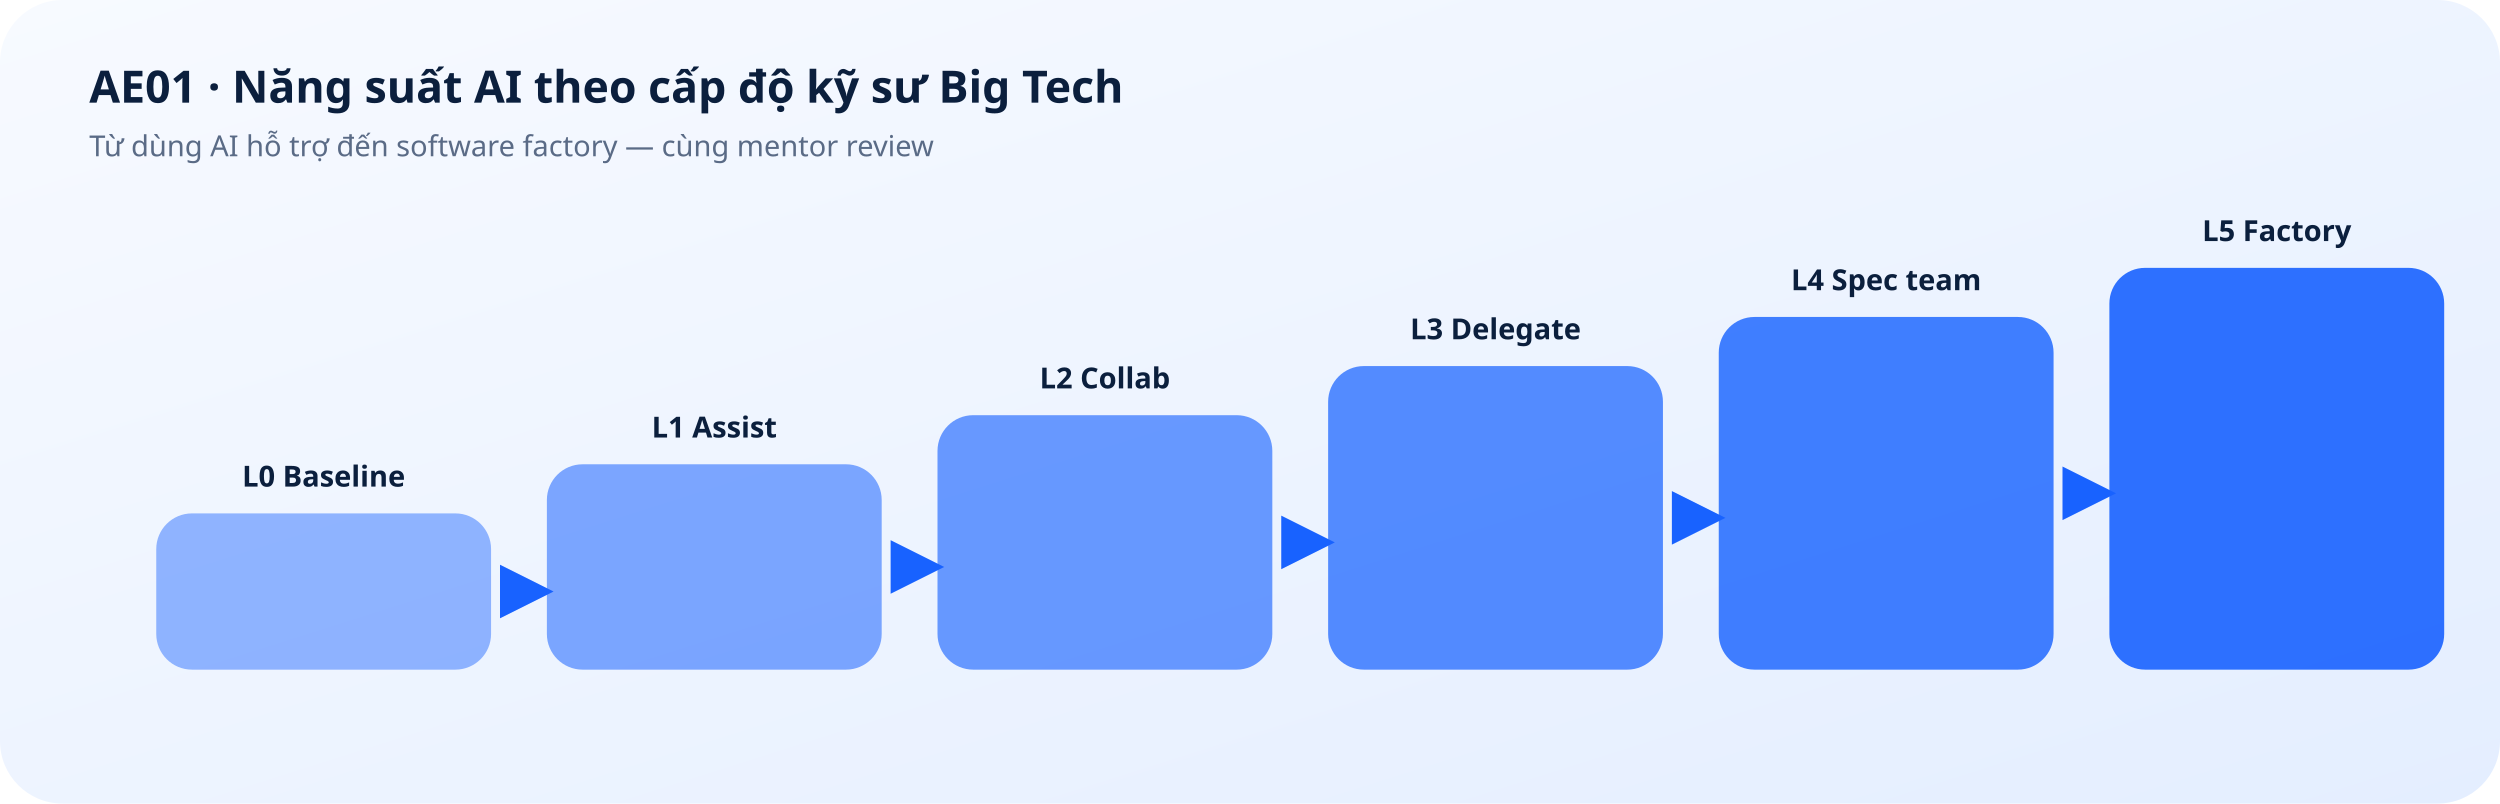
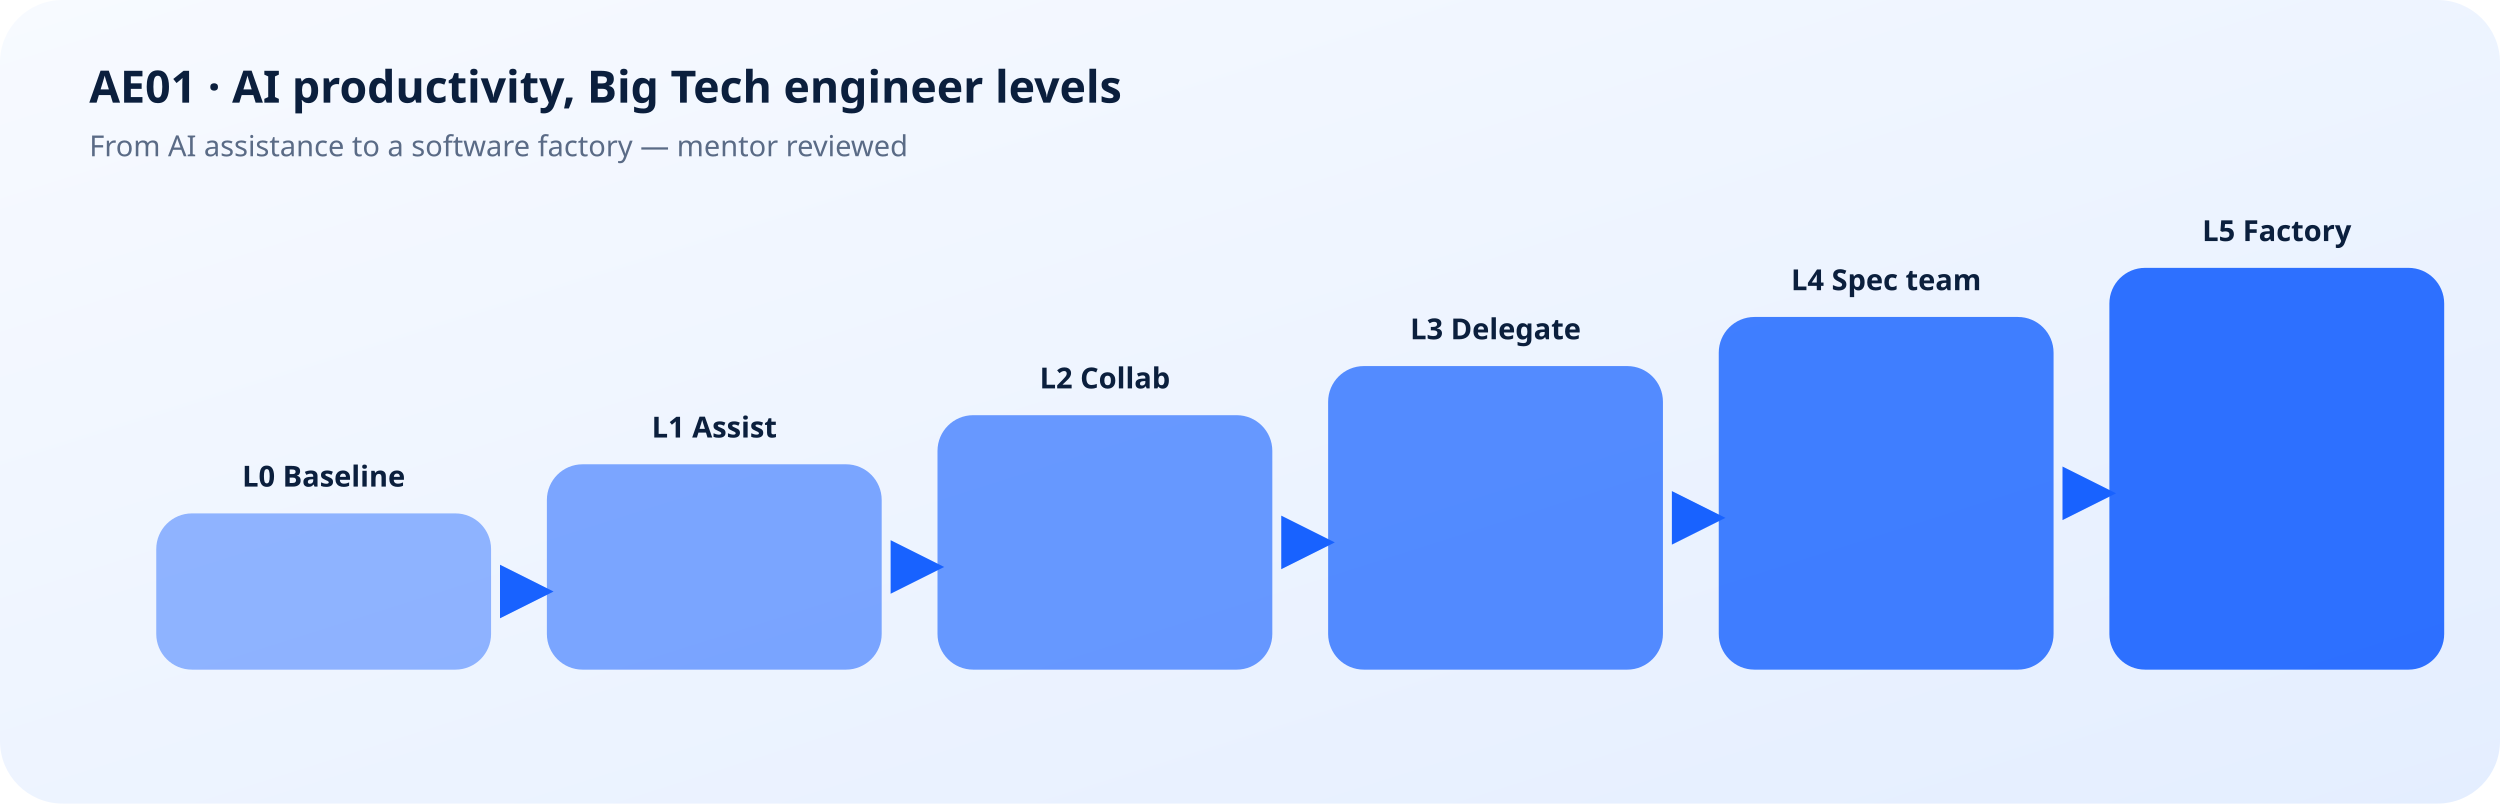
- <svg xmlns="http://www.w3.org/2000/svg" viewBox="0 0 1120 360" role="img" aria-label="Thang năng lực AE01 từ L0 đến L5">
+ <svg xmlns="http://www.w3.org/2000/svg" viewBox="0 0 1120 360" role="img" aria-label="AE01 capability ladder from L0 to L5">
  <defs>
    <linearGradient id="gline" x1="0" y1="0" x2="1" y2="0">
      <stop offset="0%" stop-color="#7AA4FF" />
      <stop offset="100%" stop-color="#1862FF" />
    </linearGradient>
    <linearGradient id="gcard" x1="0" y1="0" x2="1" y2="1">
      <stop offset="0%" stop-color="#F7FAFF" />
      <stop offset="100%" stop-color="#E4EEFF" />
    </linearGradient>
    <filter id="soft" x="-20%" y="-20%" width="140%" height="140%">
      <feDropShadow dx="0" dy="10" stdDeviation="12" flood-color="#0B1F3D" flood-opacity="0.08" />
    </filter>
  </defs>
  <rect width="1120" height="360" rx="28" fill="url(#gcard)" />
-   <text x="40" y="46" font-family="Sora, Be Vietnam Pro, ui-sans-serif, system-ui, sans-serif" font-size="20" font-weight="700" fill="#0B1F3D">AE01 · Năng suất AI theo cấp độ kỹ sư Big Tech</text>
-   <text x="40" y="70" font-family="Sora, Be Vietnam Pro, ui-sans-serif, system-ui, sans-serif" font-size="13" fill="#5A6B86">Từ dùng AI hỗ trợ đến software factory — cùng mentor review</text>
+   <text x="40" y="46" font-family="Sora, Be Vietnam Pro, ui-sans-serif, system-ui, sans-serif" font-size="20" font-weight="700" fill="#0B1F3D">AE01 · AI productivity, Big Tech engineer levels</text>
+   <text x="40" y="70" font-family="Sora, Be Vietnam Pro, ui-sans-serif, system-ui, sans-serif" font-size="13" fill="#5A6B86">From AI assistance to a software factory — mentor reviewed</text>
  <rect x="70" y="230" width="150" height="70" rx="16" fill="#1862FF" opacity="0.45" />
  <text x="145" y="218" text-anchor="middle" font-family="Sora, Be Vietnam Pro, ui-sans-serif, system-ui, sans-serif" font-size="13" font-weight="700" fill="#0B1F3D">L0 Baseline</text>
  <path d="M228 265.0 l14 0" stroke="#1862FF" stroke-width="3" marker-end="url(#arr)" />
  <rect x="245" y="208" width="150" height="92" rx="16" fill="#1862FF" opacity="0.54" />
  <text x="320" y="196" text-anchor="middle" font-family="Sora, Be Vietnam Pro, ui-sans-serif, system-ui, sans-serif" font-size="13" font-weight="700" fill="#0B1F3D">L1 Assist</text>
  <path d="M403 254.0 l14 0" stroke="#1862FF" stroke-width="3" marker-end="url(#arr)" />
  <rect x="420" y="186" width="150" height="114" rx="16" fill="#1862FF" opacity="0.63" />
  <text x="495" y="174" text-anchor="middle" font-family="Sora, Be Vietnam Pro, ui-sans-serif, system-ui, sans-serif" font-size="13" font-weight="700" fill="#0B1F3D">L2 Collab</text>
  <path d="M578 243.0 l14 0" stroke="#1862FF" stroke-width="3" marker-end="url(#arr)" />
  <rect x="595" y="164" width="150" height="136" rx="16" fill="#1862FF" opacity="0.72" />
  <text x="670" y="152" text-anchor="middle" font-family="Sora, Be Vietnam Pro, ui-sans-serif, system-ui, sans-serif" font-size="13" font-weight="700" fill="#0B1F3D">L3 Delegate</text>
  <path d="M753 232.0 l14 0" stroke="#1862FF" stroke-width="3" marker-end="url(#arr)" />
  <rect x="770" y="142" width="150" height="158" rx="16" fill="#1862FF" opacity="0.81" />
  <text x="845" y="130" text-anchor="middle" font-family="Sora, Be Vietnam Pro, ui-sans-serif, system-ui, sans-serif" font-size="13" font-weight="700" fill="#0B1F3D">L4 Spec team</text>
  <path d="M928 221.0 l14 0" stroke="#1862FF" stroke-width="3" marker-end="url(#arr)" />
  <rect x="945" y="120" width="150" height="180" rx="16" fill="#1862FF" opacity="0.9" />
  <text x="1020" y="108" text-anchor="middle" font-family="Sora, Be Vietnam Pro, ui-sans-serif, system-ui, sans-serif" font-size="13" font-weight="700" fill="#0B1F3D">L5 Factory</text>
  <defs>
    <marker id="arr" markerWidth="8" markerHeight="8" refX="6" refY="4" orient="auto">
      <path d="M0,0 L8,4 L0,8 z" fill="#1862FF" />
    </marker>
  </defs>
</svg>
